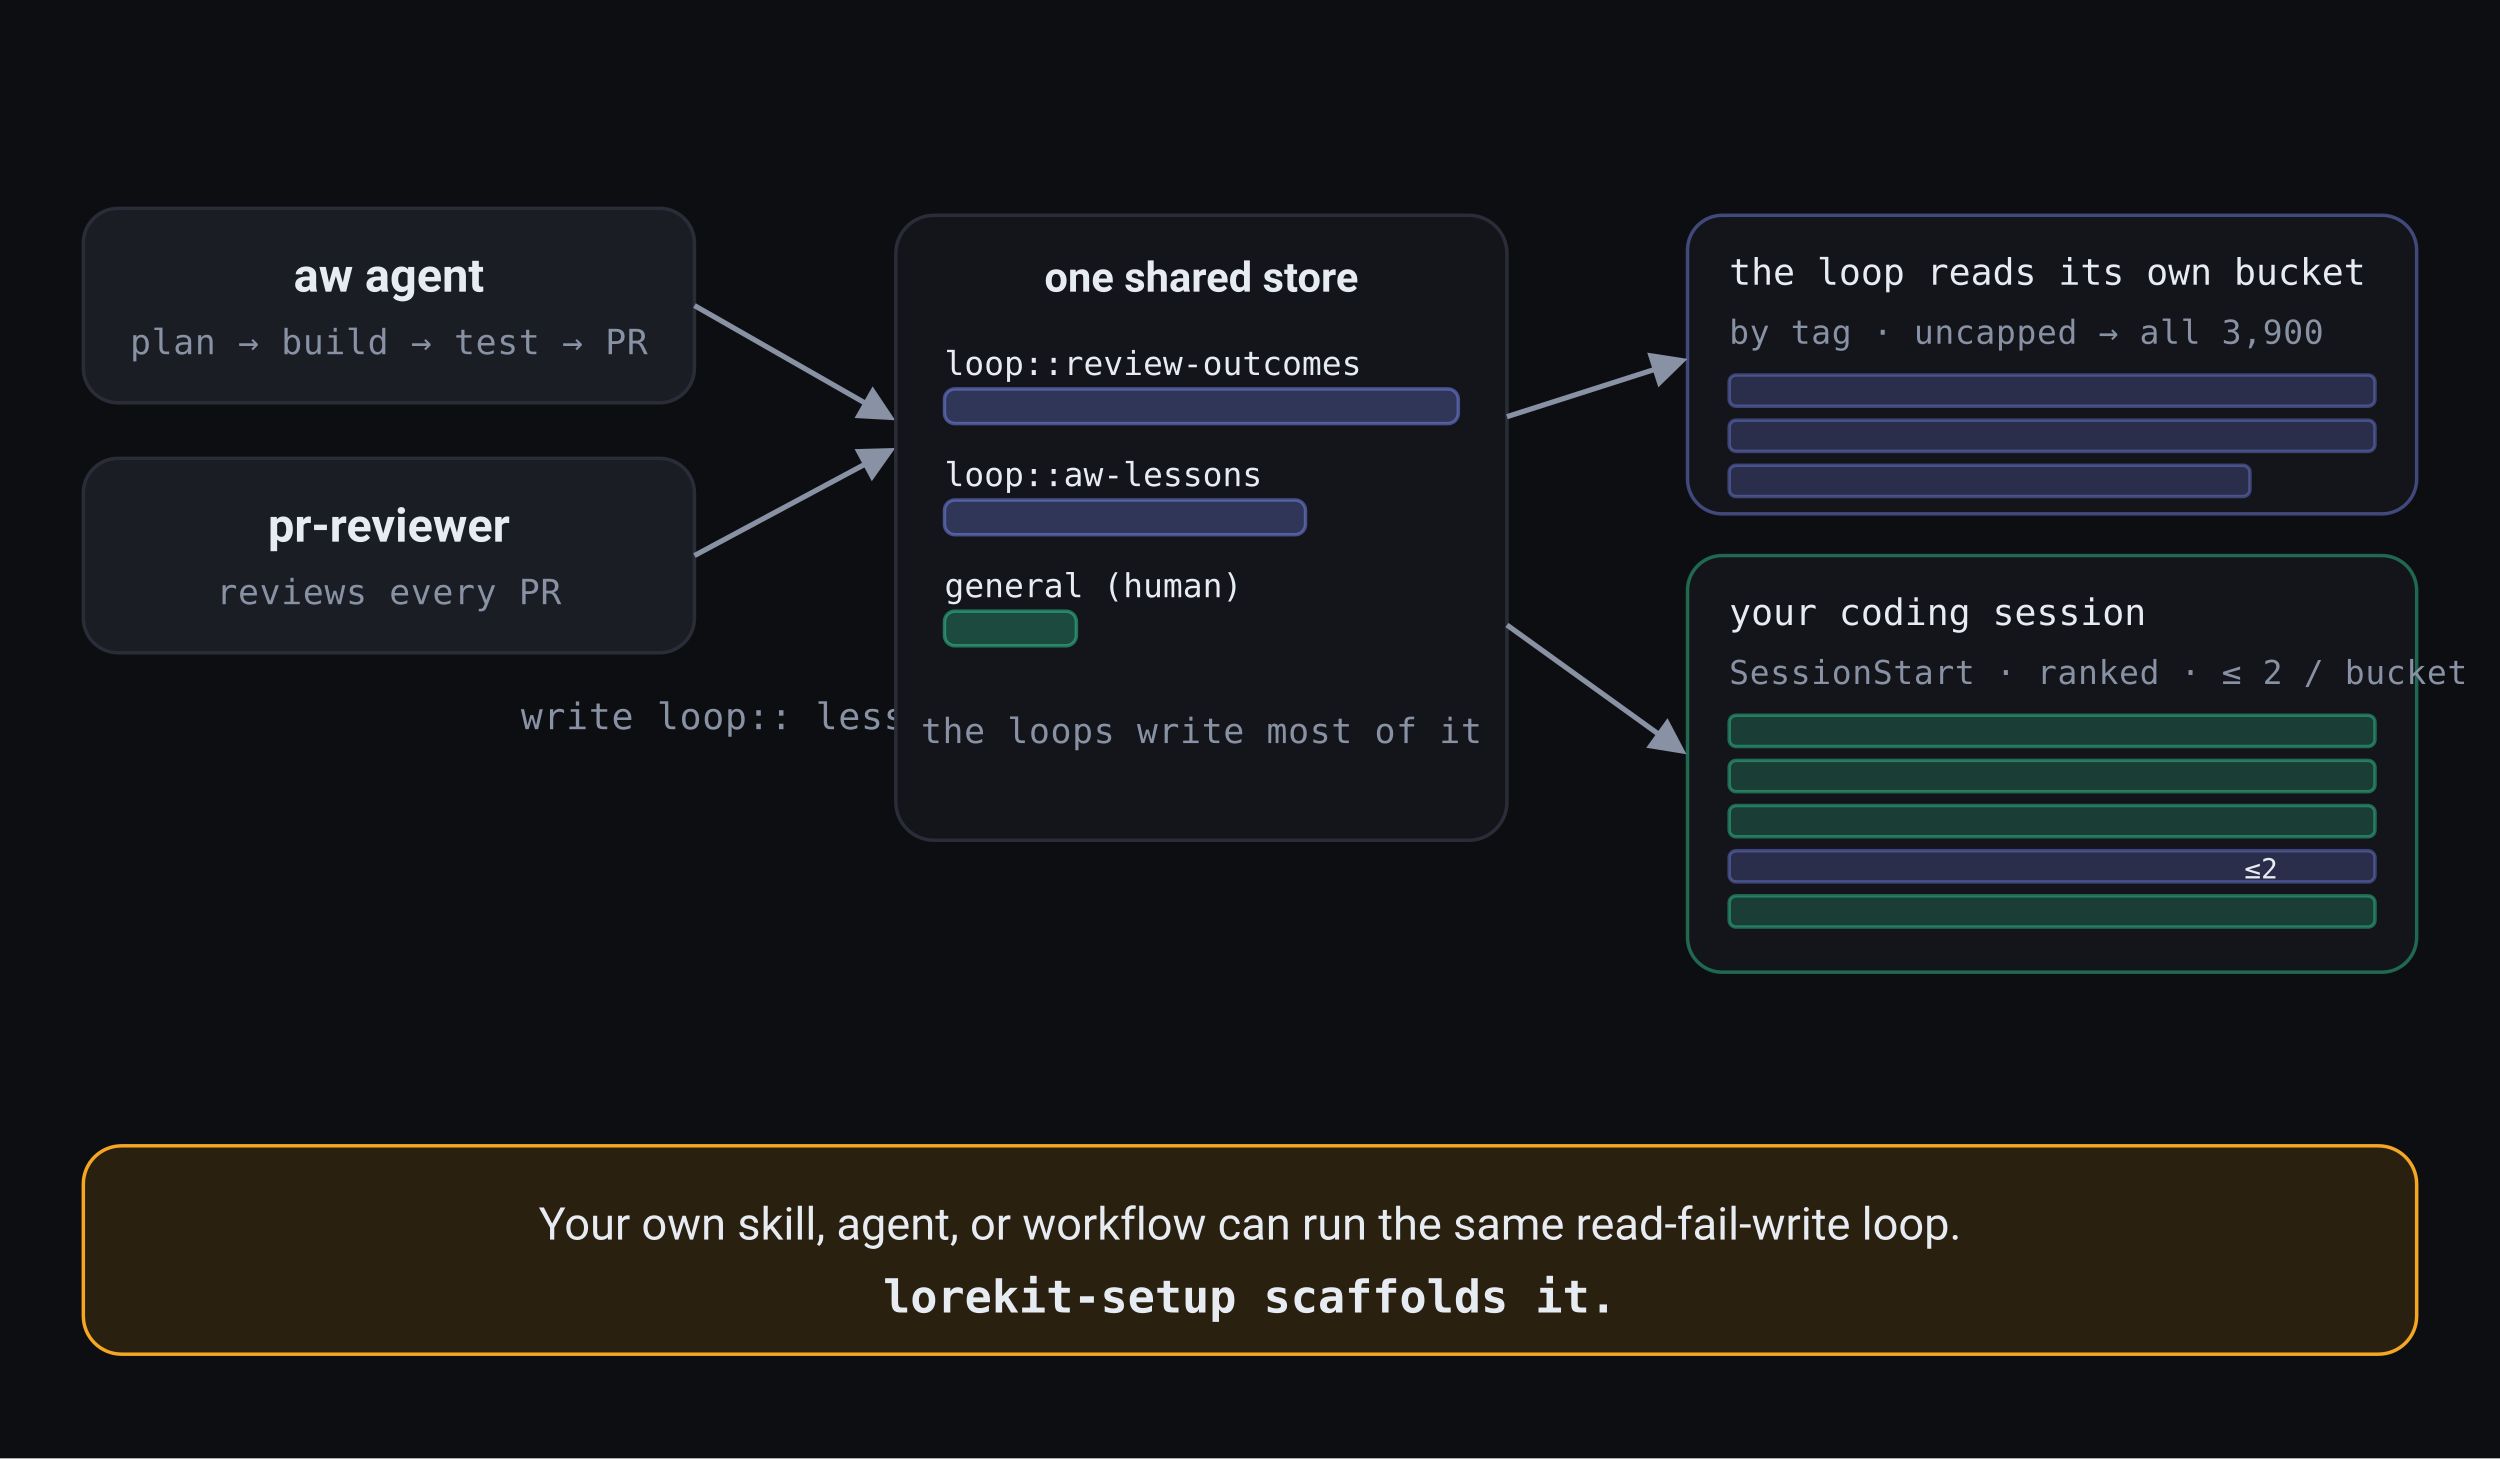
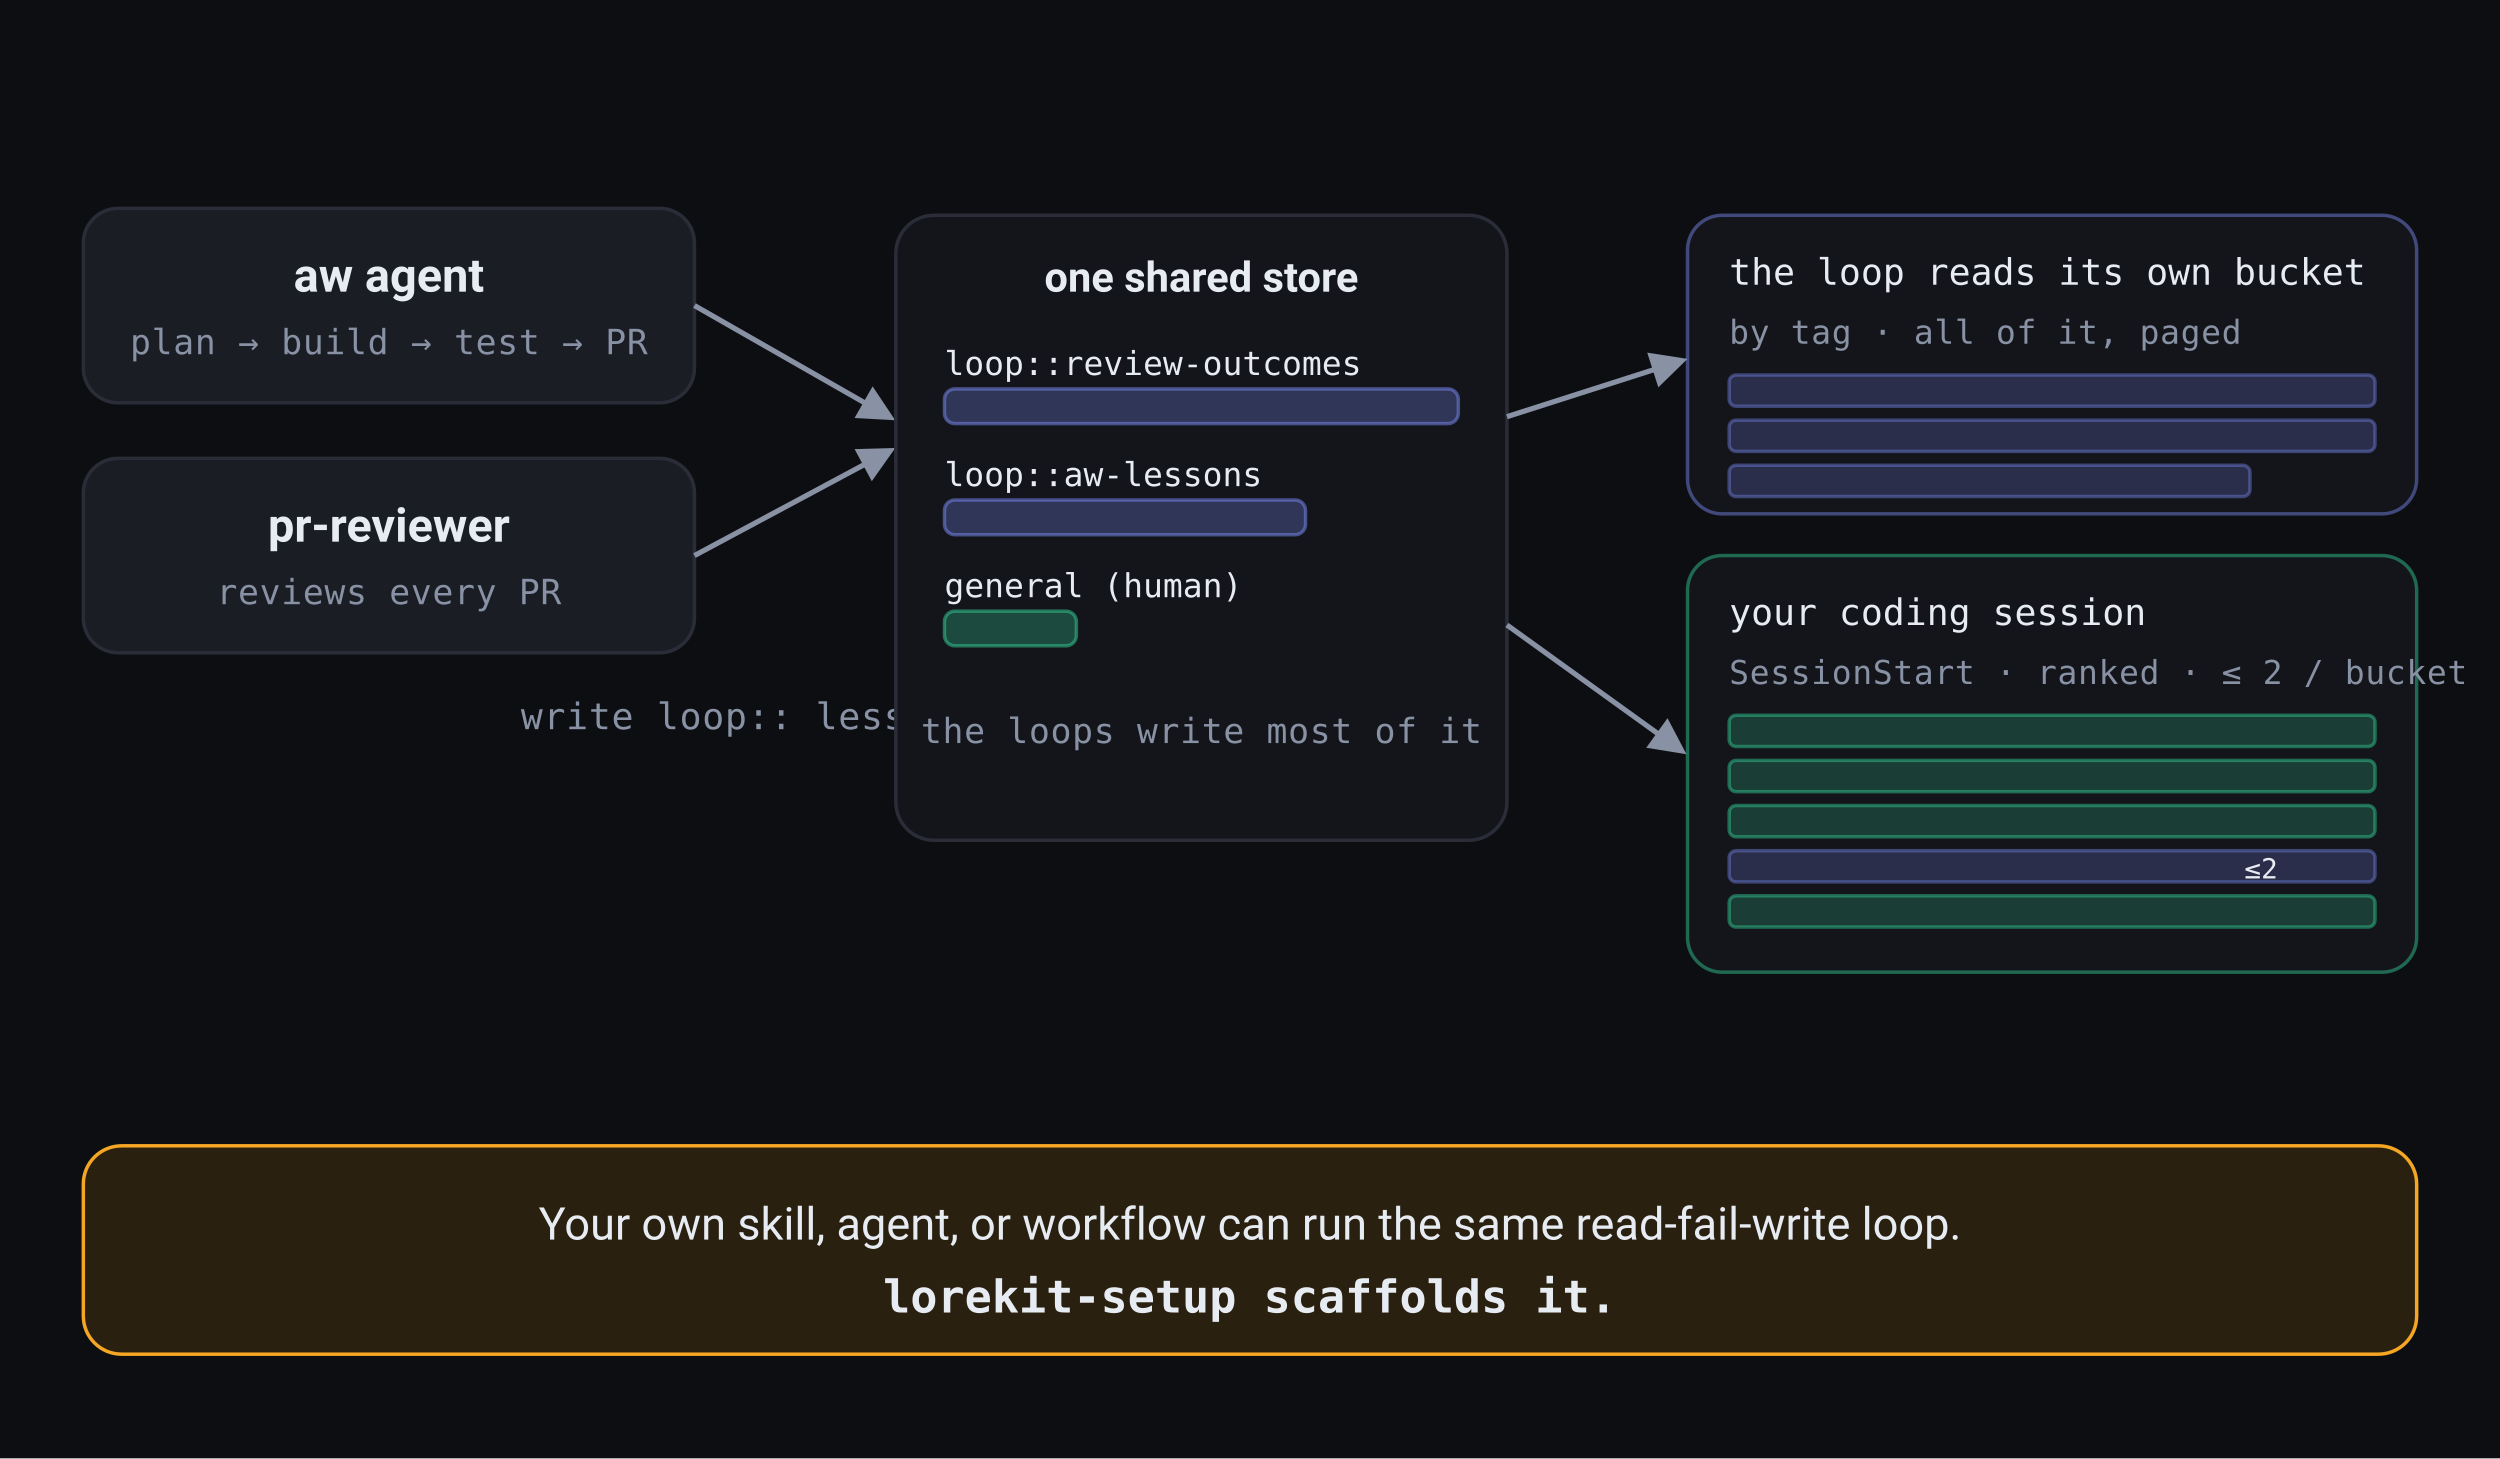
<svg xmlns="http://www.w3.org/2000/svg" viewBox="0 0 720 420" role="img" aria-label="The aw agent and the pr-reviewer write constantly into loop buckets in one shared store. The loop can read its own bucket in full by tag, while a human coding session's SessionStart read is ranked and capped at two per bucket, so it stays mostly general knowledge. The lorekit-setup skill wires the same loop into your own workflow.">
  <style>
    text{font-family:ui-sans-serif,system-ui,-apple-system,"Segoe UI",Roboto,sans-serif;fill:#e7ebf2}
    .lbl{font-family:ui-monospace,"SFMono-Regular",Menlo,Consolas,monospace;fill:#8892a4;letter-spacing:.02em}
    .k{font-family:ui-monospace,"SFMono-Regular",Menlo,Consolas,monospace}
  </style>
  <defs>
    <marker id="ar3" viewBox="0 0 10 10" refX="8" refY="5" markerWidth="7" markerHeight="7" orient="auto-start-reverse">
      <path d="M0,0 L10,5 L0,10 z" fill="#8892a4" />
    </marker>
  </defs>
  <rect x="0" y="0" width="720" height="420" fill="#0d0e11" />
  <rect x="24" y="60" width="176" height="56" rx="10" fill="#1a1d24" stroke="#2a2d38" />
  <text x="112" y="84" text-anchor="middle" font-size="13.5" font-weight="600">aw agent</text>
  <text x="112" y="102" text-anchor="middle" class="lbl" font-size="10">plan → build → test → PR</text>
  <rect x="24" y="132" width="176" height="56" rx="10" fill="#1a1d24" stroke="#2a2d38" />
  <text x="112" y="156" text-anchor="middle" font-size="13.5" font-weight="600">pr-reviewer</text>
  <text x="112" y="174" text-anchor="middle" class="lbl" font-size="10">reviews every PR</text>
  <line x1="200" y1="88" x2="256" y2="120" stroke="#8892a4" stroke-width="1.5" marker-end="url(#ar3)" />
  <line x1="200" y1="160" x2="256" y2="130" stroke="#8892a4" stroke-width="1.5" marker-end="url(#ar3)" />
  <text x="150" y="210" class="lbl" font-size="10.5">write loop:: lessons, constantly</text>
  <rect x="258" y="62" width="176" height="180" rx="11" fill="#13151a" stroke="#2a2d38" />
  <text x="346" y="84" text-anchor="middle" font-size="12" font-weight="600">one shared store</text>
  <text x="272" y="108" class="k" font-size="9.5" fill="#aeb9ff">loop::review-outcomes</text>
  <rect x="272" y="112" width="148" height="10" rx="3" fill="#7c8cf8" fill-opacity="0.28" stroke="#7c8cf8" stroke-opacity="0.5" />
  <text x="272" y="140" class="k" font-size="9.5" fill="#aeb9ff">loop::aw-lessons</text>
  <rect x="272" y="144" width="104" height="10" rx="3" fill="#7c8cf8" fill-opacity="0.28" stroke="#7c8cf8" stroke-opacity="0.5" />
  <text x="272" y="172" class="k" font-size="9.5" fill="#7ce6bf">general (human)</text>
  <rect x="272" y="176" width="38" height="10" rx="3" fill="#34d399" fill-opacity="0.28" stroke="#34d399" stroke-opacity="0.5" />
  <text x="346" y="214" text-anchor="middle" class="lbl" font-size="10">the loops write most of it</text>
  <line x1="434" y1="120" x2="484" y2="104" stroke="#8892a4" stroke-width="1.5" marker-end="url(#ar3)" />
  <line x1="434" y1="180" x2="484" y2="216" stroke="#8892a4" stroke-width="1.5" marker-end="url(#ar3)" />
  <rect x="486" y="62" width="210" height="86" rx="10" fill="#13151a" stroke="#7c8cf8" stroke-opacity="0.45" />
  <text x="498" y="82" class="k" font-size="10.5" fill="#aeb9ff">the loop reads its own bucket</text>
-   <text x="498" y="99" class="lbl" font-size="9.5">by tag · uncapped → all 3,900</text>
+   <text x="498" y="99" class="lbl" font-size="9.5">by tag · all of it, paged</text>
  <rect x="498" y="108" width="186" height="9" rx="2" fill="#7c8cf8" fill-opacity="0.22" stroke="#7c8cf8" stroke-opacity="0.4" />
  <rect x="498" y="121" width="186" height="9" rx="2" fill="#7c8cf8" fill-opacity="0.22" stroke="#7c8cf8" stroke-opacity="0.4" />
  <rect x="498" y="134" width="150" height="9" rx="2" fill="#7c8cf8" fill-opacity="0.22" stroke="#7c8cf8" stroke-opacity="0.4" />
  <rect x="486" y="160" width="210" height="120" rx="10" fill="#13151a" stroke="#34d399" stroke-opacity="0.45" />
  <text x="498" y="180" class="k" font-size="10.5" fill="#7ce6bf">your coding session</text>
  <text x="498" y="197" class="lbl" font-size="9.5">SessionStart · ranked · ≤ 2 / bucket</text>
  <rect x="498" y="206" width="186" height="9" rx="2" fill="#34d399" fill-opacity="0.22" stroke="#34d399" stroke-opacity="0.45" />
  <rect x="498" y="219" width="186" height="9" rx="2" fill="#34d399" fill-opacity="0.22" stroke="#34d399" stroke-opacity="0.45" />
  <rect x="498" y="232" width="186" height="9" rx="2" fill="#34d399" fill-opacity="0.22" stroke="#34d399" stroke-opacity="0.45" />
  <rect x="498" y="245" width="186" height="9" rx="2" fill="#7c8cf8" fill-opacity="0.22" stroke="#7c8cf8" stroke-opacity="0.4" />
  <text x="656" y="253" text-anchor="end" class="k" font-size="8" fill="#aeb9ff">≤2</text>
  <rect x="498" y="258" width="186" height="9" rx="2" fill="#34d399" fill-opacity="0.22" stroke="#34d399" stroke-opacity="0.45" />
  <rect x="24" y="330" width="672" height="60" rx="11" fill="#2a2010" stroke="#f5a623" />
  <text x="360" y="357" text-anchor="middle" font-size="13">Your own skill, agent, or workflow can run the same read-fail-write loop.</text>
  <text x="360" y="378" text-anchor="middle" class="k" font-size="13" font-weight="700" fill="#f5a623">lorekit-setup scaffolds it.</text>
</svg>
